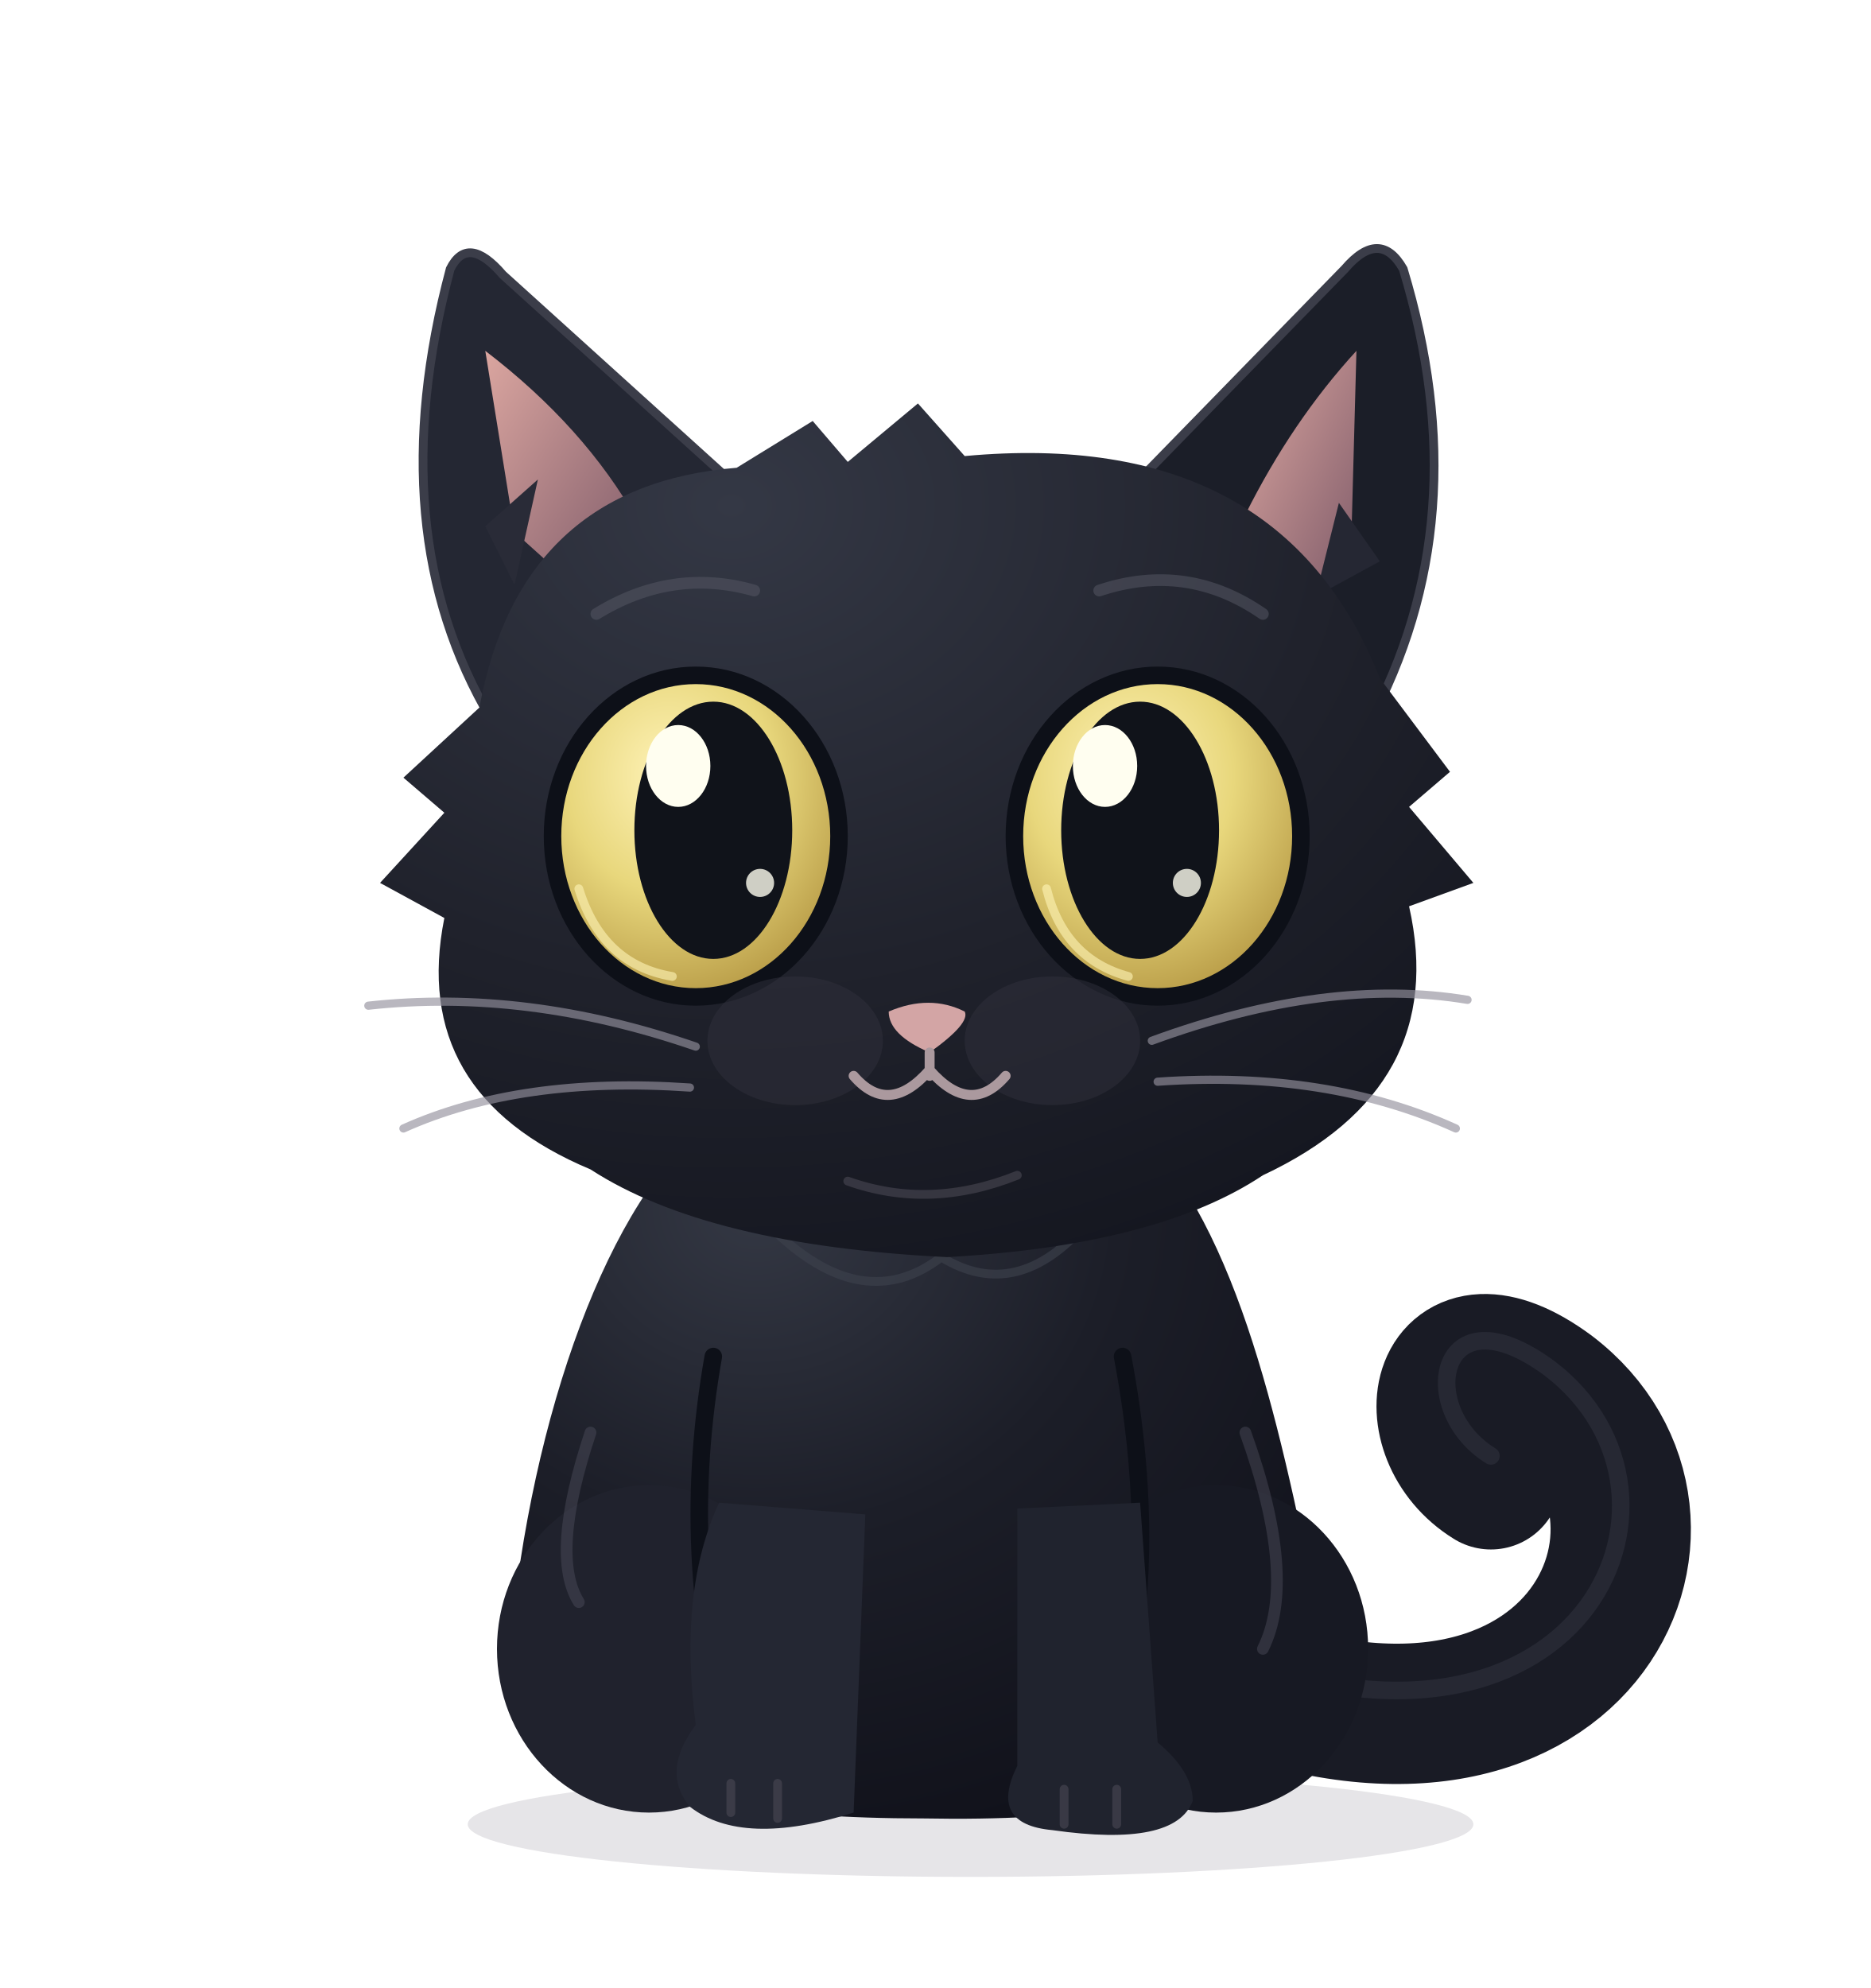
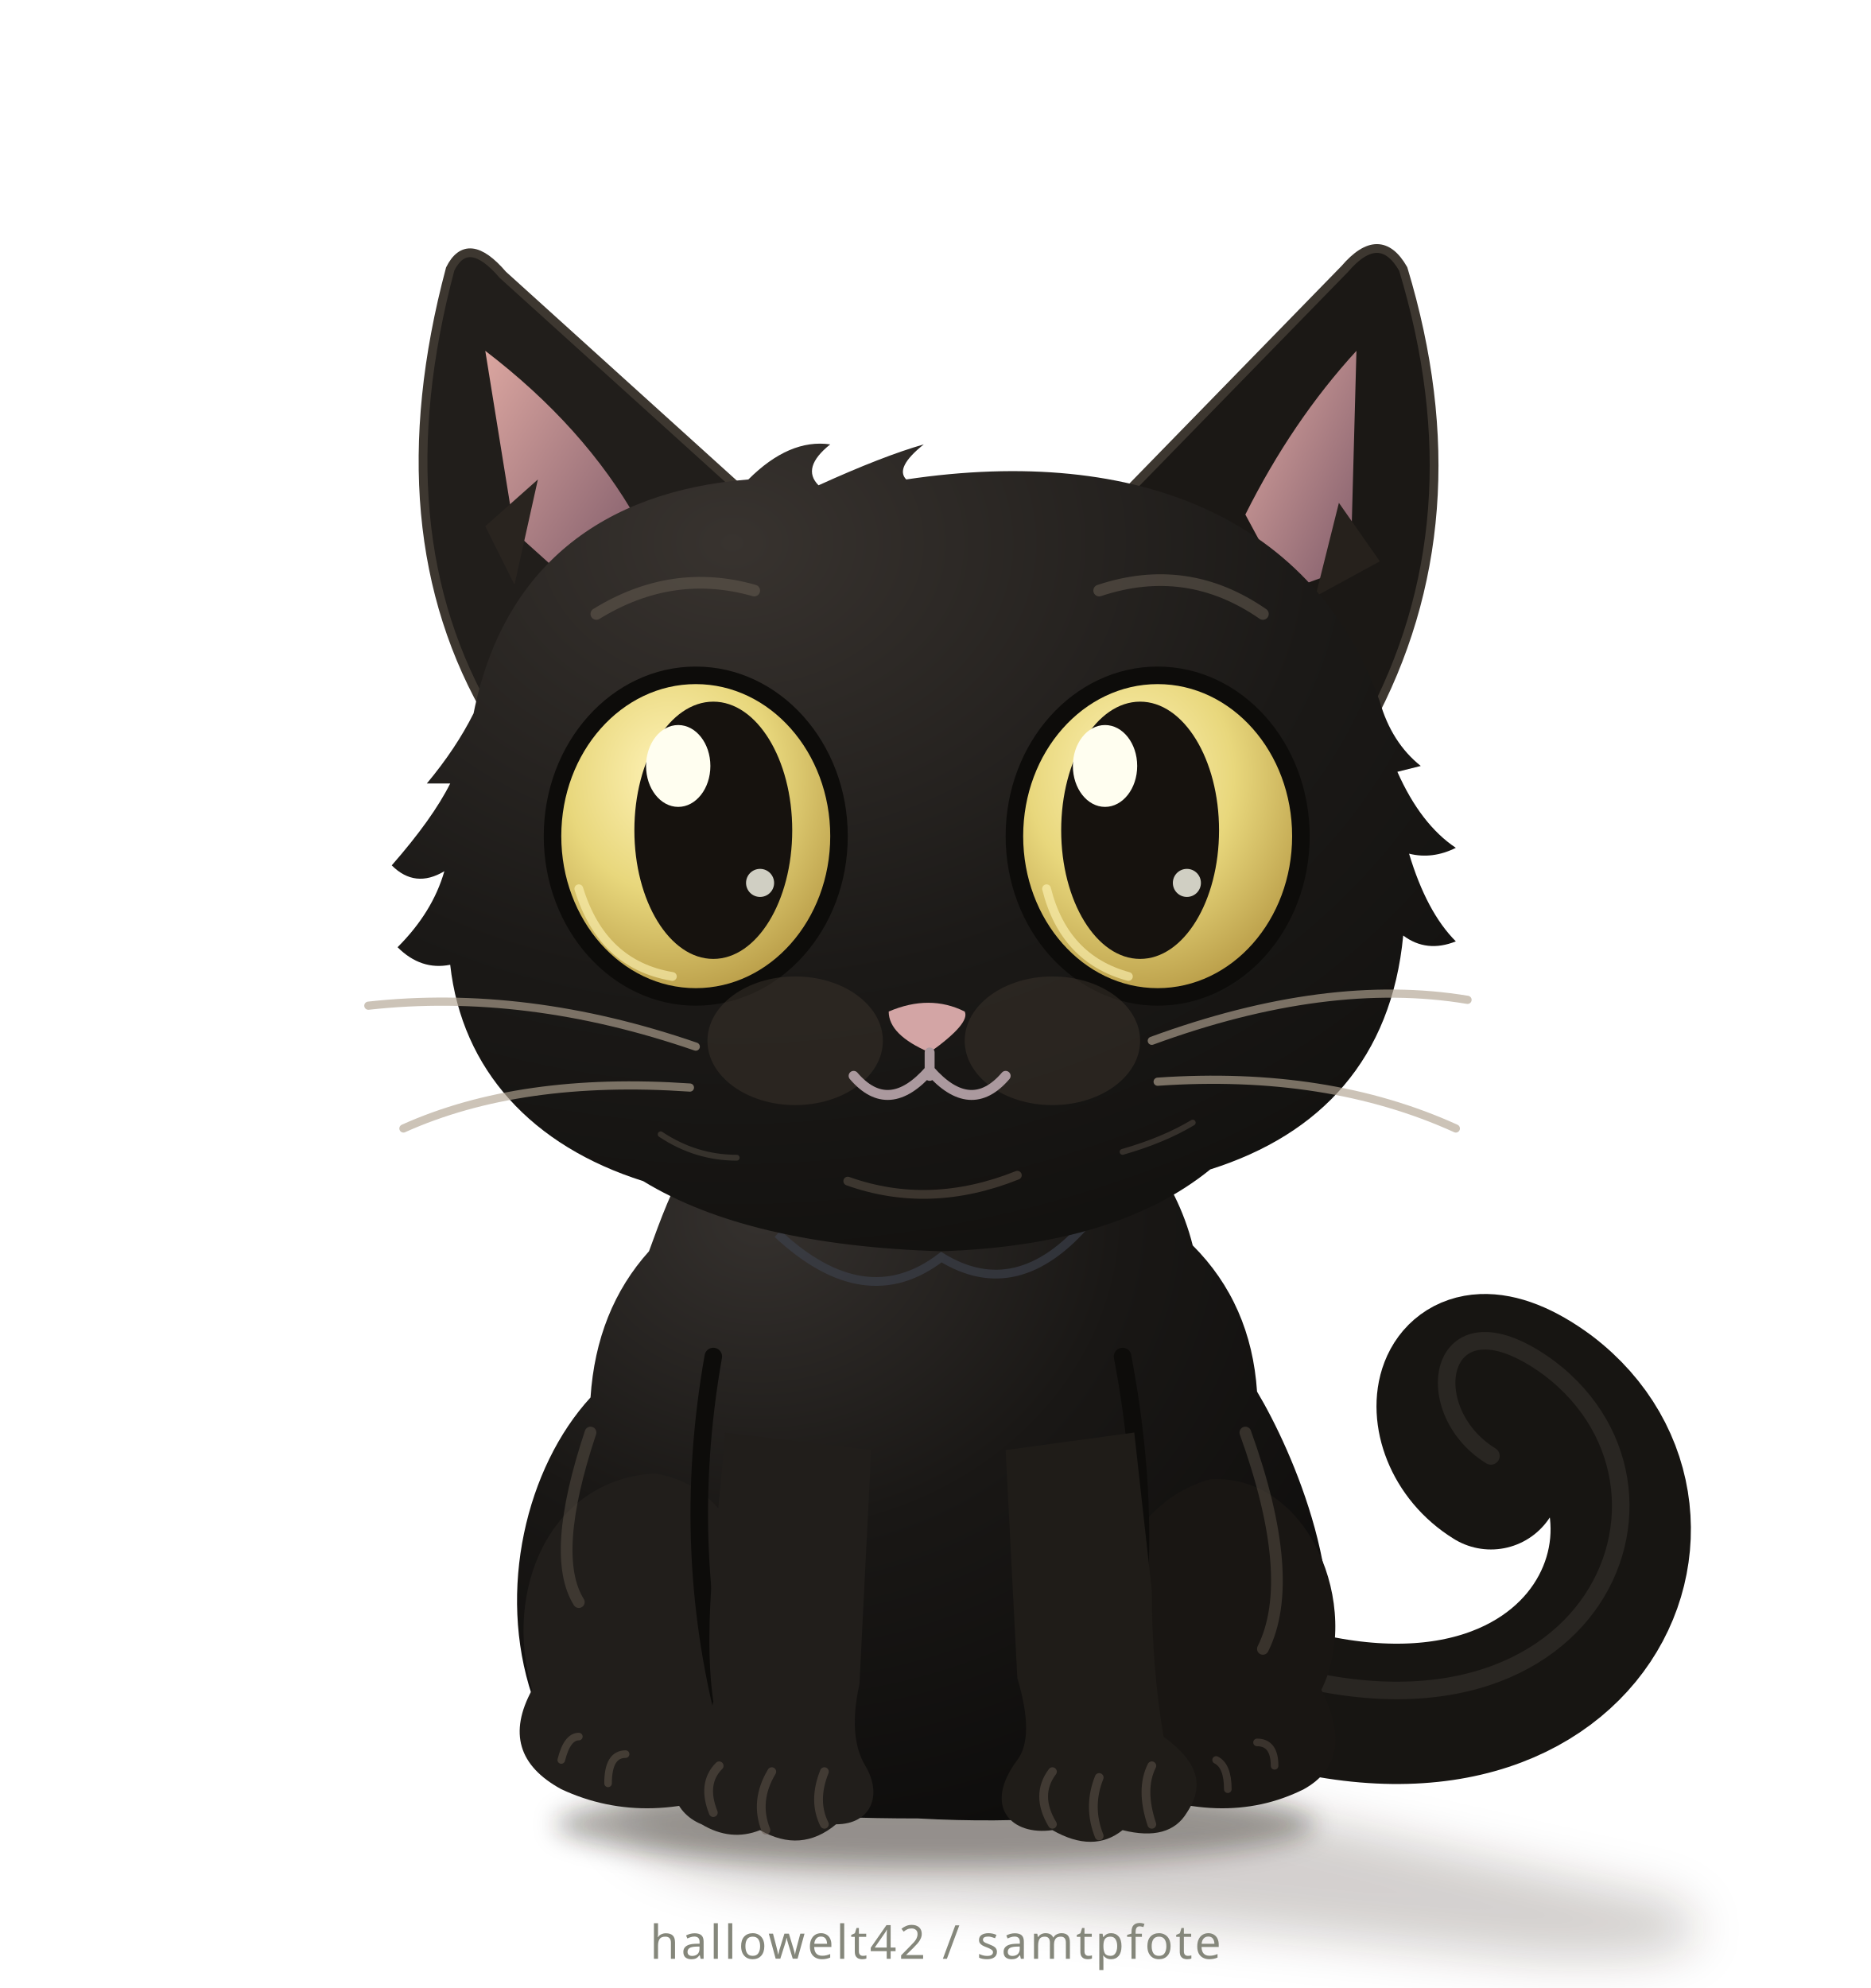
- <svg xmlns="http://www.w3.org/2000/svg" viewBox="0 0 320 340" fill="none" role="img" aria-label="Eine kleine schwarze Katze mit goldenen Augen">
+ <svg xmlns="http://www.w3.org/2000/svg" viewBox="0 0 320 340" fill="none" role="img" aria-label="Miso, eine kleine Katze mit großen Augen">
  <defs>
-     <radialGradient id="miso-fur" cx=".3" cy=".15" r=".9">
-       <stop stop-color="#343844" />
-       <stop offset=".5" stop-color="#1c1e28" />
-       <stop offset="1" stop-color="#11121b" />
+     <filter id="samt-static-contact-soft" x="-60%" y="-120%" width="220%" height="340%">
+       <feGaussianBlur stdDeviation="2" />
+     </filter>
+     <filter id="samt-static-cast-soft" x="-60%" y="-120%" width="220%" height="340%">
+       <feGaussianBlur stdDeviation="4" />
+     </filter>
+     <filter id="samt-static-dream-blur" x="-60%" y="-60%" width="220%" height="220%">
+       <feGaussianBlur data-part="sleep-blur" stdDeviation="0" />
+     </filter>
+     <radialGradient id="samt-static-fur" cx=".3" cy=".15" r=".9">
+       <stop stop-color="var(--cat-fur-top,#35312e)" />
+       <stop offset=".5" stop-color="var(--cat-fur-mid,#191715)" />
+       <stop offset="1" stop-color="var(--cat-fur-base,#0e0d0c)" />
    </radialGradient>
-     <radialGradient id="miso-head" cx=".32" cy=".12" r="1">
-       <stop stop-color="#343845" />
-       <stop offset=".55" stop-color="#20222c" />
-       <stop offset="1" stop-color="#13151e" />
+     <radialGradient id="samt-static-head" cx=".32" cy=".12" r="1">
+       <stop stop-color="var(--cat-head-top,#38332f)" />
+       <stop offset=".55" stop-color="var(--cat-head-mid,#1b1917)" />
+       <stop offset="1" stop-color="var(--cat-head-base,#11100e)" />
    </radialGradient>
-     <radialGradient id="miso-iris" cx=".4" cy=".3" r=".8">
-       <stop stop-color="#fff3b8" />
-       <stop offset=".48" stop-color="#e8d77c" />
-       <stop offset="1" stop-color="#b29440" />
+     <radialGradient id="samt-static-iris" cx=".4" cy=".3" r=".8">
+       <stop stop-color="var(--cat-iris-top,#fff3b8)" />
+       <stop offset=".48" stop-color="var(--cat-iris-mid,#e8d77c)" />
+       <stop offset="1" stop-color="var(--cat-iris-base,#b29440)" />
    </radialGradient>
-     <linearGradient id="miso-ear" x2="1" y2="1">
+     <linearGradient id="samt-static-ear" x2="1" y2="1">
      <stop stop-color="#dba6a0" />
      <stop offset="1" stop-color="#805c6a" />
    </linearGradient>
-     <clipPath id="miso-eye-l">
+     <clipPath id="samt-static-eye-l">
      <ellipse cx="119" cy="143" rx="23" ry="26" />
    </clipPath>
-     <clipPath id="miso-eye-r">
+     <clipPath id="samt-static-eye-r">
      <ellipse cx="198" cy="143" rx="23" ry="26" />
    </clipPath>
  </defs>
-   <ellipse data-part="shadow" cx="166" cy="312" rx="86" ry="9" fill="#292139" opacity=".12" />
+   <path data-part="cast-shadow" d="M105 307Q162 300 212 308Q240 315 286 325Q301 336 263 335L162 325Q104 324 105 307Z" fill="#27190d" opacity=".2" filter="url(#samt-static-cast-soft)" />
+   <ellipse data-part="shadow" cx="160" cy="312" rx="65" ry="7" fill="#1c1209" opacity=".35" filter="url(#samt-static-contact-soft)" />
  <g data-part="root">
-     <path data-part="tail" d="M207 286 C270 312 294 260 265 238 C246 224 242 245 255 253" stroke="#191b25" stroke-width="24" stroke-linecap="round" />
-     <path data-part="tail-light" d="M207 282 C270 308 294 256 265 234 C246 220 242 241 255 249" stroke="#3a3e4a" stroke-opacity=".4" stroke-width="3" stroke-linecap="round" />
+     <path data-part="tail" d="M207 286 C270 312 294 260 265 238 C246 224 242 245 255 253" stroke="var(--cat-tail,#171512)" stroke-width="24" stroke-linecap="round" />
+     <path data-part="tail-light" d="M207 282 C270 308 294 256 265 234 C246 220 242 241 255 249" stroke="var(--cat-tail-light,#45403a)" stroke-opacity=".4" stroke-width="3" stroke-linecap="round" />
    <g data-part="body">
-       <path d="M128 188 C110 195 95 228 89 267 C83 298 104 311 158 311 C211 312 232 299 224 269 C217 235 209 203 189 188Z" fill="url(#miso-fur)" />
-       <ellipse cx="111" cy="282" rx="26" ry="28" fill="#20222d" />
-       <ellipse cx="208" cy="282" rx="26" ry="28" fill="#171923" />
+       <path data-part="torso" d="M129 190 C119 192 115 203 111 214 Q102 224 101 239 C90 251 85 272 91 290 C95 306 119 311 157 311 C193 313 221 306 225 290 C232 273 221 248 215 238 Q214 223 204 213 C201 201 193 192 187 190 Q158 203 129 190Z" fill="url(#samt-static-fur)" />
+       <path d="M112 252 C94 253 86 272 91 289 Q85 300 96 306 Q111 313 129 305 Q141 298 131 281 C129 265 124 254 112 252Z" fill="var(--cat-fur-detail,#211e1b)" />
+       <path d="M96 301 Q97 297 99 297 M104 305 Q104 300 107 300" stroke="var(--cat-toe,#796c5e)" stroke-opacity=".4" stroke-width="1.3" stroke-linecap="round" />
+       <path d="M207 253 C224 252 233 275 226 289 Q232 301 223 306 Q209 313 191 305 Q182 299 188 282 C189 267 196 256 207 253Z" fill="var(--cat-fur-shadow,#191613)" />
+       <path d="M218 302 Q218 298 215 298 M210 306 Q210 302 208 301" stroke="var(--cat-toe,#796c5e)" stroke-opacity=".35" stroke-width="1.3" stroke-linecap="round" />
      <path d="M133 211 Q148 225 161 215 Q174 223 186 209" stroke="#3c404c" stroke-width="1.5" opacity=".65" />
-       <path d="M122 232 Q116 266 125 298 M192 232 Q199 269 190 298" stroke="#0d1018" stroke-width="3" stroke-linecap="round" />
+       <path d="M122 232 Q116 266 125 298 M192 232 Q199 269 190 298" stroke="var(--cat-line,#0d0c0a)" stroke-width="3" stroke-linecap="round" />
      <g data-part="paw-l">
-         <path d="M123 257 Q116 272 119 295 Q113 303 118 309 Q127 316 146 310 L148 259" fill="#242733" />
-         <path d="M125 305 L125 310 M133 305 L133 311" stroke="#52515c" stroke-opacity=".5" stroke-width="1.5" stroke-linecap="round" />
+         <path d="M124 245 C123 260 120 277 122 291 Q121 296 118 299 C113 304 115 310 120 312 Q125 315 130 313 Q137 317 143 312 C149 312 151 307 148 302 Q145 297 147 288 L149 248" fill="var(--cat-fur-detail,#211e1b)" />
+         <path d="M123 302 Q120 305 122 310 M132 303 Q129 308 131 313 M141 303 Q139 308 141 312" stroke="var(--cat-toe,#65594e)" stroke-opacity=".5" stroke-width="1.5" stroke-linecap="round" />
      </g>
      <g data-part="paw-r">
-         <path d="M174 258 L174 302 Q169 312 180 313 Q201 316 204 308 Q204 303 198 298 L195 257" fill="#20232e" />
-         <path d="M182 306 L182 312 M191 306 L191 312" stroke="#52515c" stroke-opacity=".5" stroke-width="1.5" stroke-linecap="round" />
+         <path d="M172 248 L174 287 Q177 297 174 301 C168 309 173 314 180 313 Q187 317 192 313 Q200 315 203 310 C207 304 203 300 199 297 Q197 285 197 272 L194 245" fill="var(--cat-paw,#1f1c18)" />
+         <path d="M180 303 Q177 307 180 312 M188 304 Q186 309 188 314 M197 302 Q195 306 197 312" stroke="var(--cat-toe,#65594e)" stroke-opacity=".5" stroke-width="1.5" stroke-linecap="round" />
      </g>
-       <path d="M101 245 Q94 266 99 274 M213 245 Q222 270 216 282" stroke="#565765" stroke-opacity=".4" stroke-linecap="round" stroke-width="2" />
+       <path d="M101 245 Q94 266 99 274 M213 245 Q222 270 216 282" stroke="var(--cat-body-light,#6a5f53)" stroke-opacity=".4" stroke-linecap="round" stroke-width="2" />
    </g>
    <g data-part="head">
      <g data-part="ear-l">
-         <path d="M84 123 Q65 91 77 46 Q80 40 86 47 L128 85Z" fill="#242733" stroke="#3b3d49" stroke-width="1.5" />
-         <path d="M88 91 L83 60 Q100 73 109 89 L98 100Z" fill="url(#miso-ear)" />
-         <path d="M83 90 L92 82 L88 100" fill="#292b37" />
+         <path d="M84 123 Q65 91 77 46 Q80 40 86 47 L128 85Z" fill="var(--cat-fur-detail,#211e1b)" stroke="var(--cat-edge,#3d3730)" stroke-width="1.5" />
+         <path d="M88 91 L83 60 Q100 73 109 89 L98 100Z" fill="url(#samt-static-ear)" />
+         <path d="M83 90 L92 82 L88 100" fill="var(--cat-tuft,#29241f)" />
      </g>
      <g data-part="ear-r">
-         <path d="M191 86 L230 46 Q236 39 240 46 Q253 89 234 124Z" fill="#1b1e28" stroke="#3b3d49" stroke-width="1.5" />
-         <path d="M213 88 Q221 72 232 60 L231 97 L220 101Z" fill="url(#miso-ear)" />
-         <path d="M229 86 L236 96 L225 102" fill="#252733" />
+         <path d="M191 86 L230 46 Q236 39 240 46 Q253 89 234 124Z" fill="var(--cat-ear,#1b1815)" stroke="var(--cat-edge,#3d3730)" stroke-width="1.5" />
+         <path d="M213 88 Q221 72 232 60 L231 97 L220 101Z" fill="url(#samt-static-ear)" />
+         <path d="M229 86 L236 96 L225 102" fill="var(--cat-tuft,#26211c)" />
      </g>
-       <path d="M82 121 Q89 83 126 80 L139 72 L145 79 L157 69 L165 78 Q219 73 236 116 L248 132 L241 138 L252 151 L241 155 Q248 186 216 201 Q198 213 162 215 Q121 213 101 200 Q70 187 76 157 L65 151 L76 139 L69 133Z" fill="url(#miso-head)" />
-       <path d="M102 105 Q115 97 129 101 M188 101 Q203 96 216 105" stroke="#535662" stroke-width="2" stroke-linecap="round" opacity=".55" />
+       <path d="M81 122 C86 97 103 84 128 82 Q135 75 142 76 Q137 80 140 83 Q151 78 158 76 Q153 80 155 82 C195 76 225 89 236 120 Q238 127 243 131 L239 132 Q243 141 249 145 Q245 147 241 146 Q244 156 249 161 Q244 163 240 160 C238 181 226 194 207 200 Q191 213 161 214 Q128 213 110 202 C91 196 79 183 77 165 Q72 166 68 162 Q74 156 76 149 Q71 152 67 148 Q74 140 77 134 L73 134 Q78 128 81 122Z" fill="url(#samt-static-head)" />
+       <path d="M102 105 Q115 97 129 101 M188 101 Q203 96 216 105" stroke="var(--cat-brow,#645b50)" stroke-width="2" stroke-linecap="round" opacity=".55" />
      <g data-part="eye-l">
-         <ellipse cx="119" cy="143" rx="26" ry="29" fill="#0d1018" />
-         <ellipse cx="119" cy="143" rx="23" ry="26" fill="url(#miso-iris)" />
-         <g clip-path="url(#miso-eye-l)">
+         <ellipse cx="119" cy="143" rx="26" ry="29" fill="var(--cat-line,#0d0c0a)" />
+         <ellipse cx="119" cy="143" rx="23" ry="26" fill="url(#samt-static-iris)" />
+         <g clip-path="url(#samt-static-eye-l)">
          <g data-part="pupil-l">
-             <ellipse cx="122" cy="142" rx="13.5" ry="22" fill="#10131a" />
+             <ellipse cx="122" cy="142" rx="13.5" ry="22" fill="#16120e" />
            <ellipse cx="116" cy="131" rx="5.5" ry="7" fill="#fffef0" />
            <circle cx="130" cy="151" r="2.4" fill="#fffef0" opacity=".8" />
          </g>
        </g>
        <path d="M99 152 Q103 165 115 167" stroke="#fff5b8" stroke-width="1.5" opacity=".6" stroke-linecap="round" />
      </g>
      <g data-part="eye-r">
-         <ellipse cx="198" cy="143" rx="26" ry="29" fill="#0d1018" />
-         <ellipse cx="198" cy="143" rx="23" ry="26" fill="url(#miso-iris)" />
-         <g clip-path="url(#miso-eye-r)">
+         <ellipse cx="198" cy="143" rx="26" ry="29" fill="var(--cat-line,#0d0c0a)" />
+         <ellipse cx="198" cy="143" rx="23" ry="26" fill="url(#samt-static-iris)" />
+         <g clip-path="url(#samt-static-eye-r)">
          <g data-part="pupil-r">
-             <ellipse cx="195" cy="142" rx="13.5" ry="22" fill="#10131a" />
+             <ellipse cx="195" cy="142" rx="13.5" ry="22" fill="#16120e" />
            <ellipse cx="189" cy="131" rx="5.5" ry="7" fill="#fffef0" />
            <circle cx="203" cy="151" r="2.4" fill="#fffef0" opacity=".8" />
          </g>
        </g>
        <path d="M179 152 Q182 164 193 167" stroke="#fff5b8" stroke-width="1.5" opacity=".6" stroke-linecap="round" />
      </g>
      <g data-part="closed-eyes" opacity="0">
-         <path d="M99 145 Q119 157 139 145 M178 145 Q198 157 218 145" stroke="#8b8586" stroke-width="3" stroke-linecap="round" />
+         <path d="M99 145 Q119 157 139 145 M178 145 Q198 157 218 145" stroke="#a29380" stroke-width="3" stroke-linecap="round" />
      </g>
-       <ellipse cx="136" cy="178" rx="15" ry="11" fill="#30303c" opacity=".5" />
-       <ellipse cx="180" cy="178" rx="15" ry="11" fill="#30303c" opacity=".5" />
-       <path d="M152 173 Q159 170 165 173 Q166 175 159 180 Q152 177 152 173Z" fill="#d3a5a5" />
-       <path d="M159 180 L159 184 M159 183 Q152 191 146 184 M159 183 Q166 191 172 184" stroke="#ab999e" stroke-width="1.7" stroke-linecap="round" />
-       <g data-part="whiskers" stroke="#93909d" stroke-width="1.4" stroke-linecap="round" opacity=".65">
+       <ellipse cx="136" cy="178" rx="15" ry="11" fill="var(--cat-muzzle,#3b332b)" opacity=".5" />
+       <ellipse cx="180" cy="178" rx="15" ry="11" fill="var(--cat-muzzle,#3b332b)" opacity=".5" />
+       <path d="M152 173 Q159 170 165 173 Q166 175 159 180 Q152 177 152 173Z" fill="var(--cat-nose,#d3a5a5)" />
+       <path d="M159 180 L159 184 M159 183 Q152 191 146 184 M159 183 Q166 191 172 184" stroke="var(--cat-mouth,#ab999e)" stroke-width="1.7" stroke-linecap="round" />
+       <path data-part="tongue" d="M152 187Q159 196 162 188" fill="#df9f97" opacity="0" />
+       <g data-part="whiskers" stroke="var(--cat-whisker,#b0a391)" stroke-width="1.4" stroke-linecap="round" opacity=".65">
        <path d="M119 179 Q90 169 63 172 M118 186 Q89 184 69 193 M197 178 Q227 167 251 171 M198 185 Q227 183 249 193" />
      </g>
-       <path d="M145 202 Q159 207 174 201" stroke="#54515d" stroke-width="1.5" stroke-linecap="round" opacity=".5" />
+       <path d="M113 194 Q119 198 126 198 M192 197 Q199 195 204 192" stroke="#74695d" stroke-width="1" stroke-opacity=".35" stroke-linecap="round" />
+       <path d="M145 202 Q159 207 174 201" stroke="var(--cat-chin,#64584c)" stroke-width="1.5" stroke-linecap="round" opacity=".5" />
    </g>
  </g>
-   <g data-part="hearts" fill="#c89191" opacity="0">
-     <path d="M252 102 C237 89 247 79 254 88 C263 75 277 88 252 102Z" />
-     <path d="M75 58 C63 49 71 41 76 48 C83 38 93 48 75 58Z" />
+   <g data-part="hearts" opacity="0" aria-hidden="true">
+     <g data-part="heart-0">
+       <path d="M0 9 C-30 -9 -13 -29 0 -15 C13 -29 30 -9 0 9Z" fill="#df969e" />
+       <path d="M-12 -14Q-16 -11 -13 -6" stroke="#ffe3dd" stroke-width="2" stroke-linecap="round" />
+     </g>
+     <g data-part="heart-1">
+       <path d="M0 9 C-30 -9 -13 -29 0 -15 C13 -29 30 -9 0 9Z" fill="#e8b1a0" />
+     </g>
+     <g data-part="heart-2">
+       <path d="M0 9 C-30 -9 -13 -29 0 -15 C13 -29 30 -9 0 9Z" fill="#cb8798" />
+     </g>
+     <g data-part="heart-3">
+       <path d="M0 9 C-30 -9 -13 -29 0 -15 C13 -29 30 -9 0 9Z" fill="#e9b3b5" />
+     </g>
  </g>
-   <g data-part="sleep-marks" fill="#8a819a" font-family="sans-serif" font-weight="500" opacity="0">
-     <text x="235" y="104" font-size="17">z</text>
-     <text x="256" y="82" font-size="23">z</text>
-     <text x="278" y="55" font-size="30">z</text>
+   <g data-part="groom-limb" opacity="0" aria-hidden="true">
+     <path data-part="groom-arm" fill="var(--cat-fur-detail,#211e1b)" stroke="var(--cat-edge,#3d3730)" stroke-opacity=".4" stroke-width="1" />
+     <g data-part="groom-hand">
+       <path d="M-11 12Q-18 2 -13 -8Q-10 -17 -5 -12Q0 -20 5 -12Q15 -14 16 -4Q20 5 11 13Q0 18 -11 12Z" fill="var(--cat-fur-detail,#211e1b)" />
+       <path d="M-8 -8Q-5 -3 -6 0 M0 -11V-3 M8 -8L7 -1" stroke="var(--cat-toe,#65594e)" stroke-opacity=".7" stroke-linecap="round" stroke-width="1.1" />
+     </g>
  </g>
+   <g data-part="glass-paws" opacity="0" aria-hidden="true">
+     <path data-part="raised-arm-l" fill="var(--cat-fur-detail,#211e1b)" stroke="var(--cat-edge,#3d3730)" stroke-width="1" stroke-opacity=".5" />
+     <path data-part="raised-arm-r" fill="var(--cat-paw,#1f1c18)" stroke="var(--cat-edge,#3d3730)" stroke-width="1" stroke-opacity=".5" />
+     <g data-part="glass-paw-l">
+       <path d="M-16 11C-24 4 -21 -10 -13 -10Q-13 -23 -5 -20Q3 -30 10 -19Q23 -22 24 -8Q31 -2 24 9Q24 21 12 24Q4 29 -6 24Q-19 25 -16 11Z" fill="var(--cat-fur-detail,#211e1b)" stroke="var(--cat-edge,#3d3730)" stroke-width="1" />
+       <path d="M-4 2Q2 -5 9 2Q20 13 11 17Q5 21 0 17Q-12 21 -12 11Q-10 5 -4 2Z" fill="#d89d96" />
+       <ellipse cx="-13" cy="-3" rx="4.3" ry="6.1" fill="#e6b0a7" transform="rotate(-22 -13 -3)" />
+       <ellipse cx="2" cy="-11" rx="4.5" ry="6.7" fill="#e6b0a7" />
+       <ellipse cx="17" cy="-4" rx="4.3" ry="6.1" fill="#e6b0a7" transform="rotate(22 17 -4)" />
+       <path d="M-4 10Q-1 6 3 7" stroke="#f7ccc2" stroke-width="1.6" stroke-linecap="round" />
+     </g>
+     <g data-part="glass-paw-r">
+       <path d="M-16 11C-24 4 -21 -10 -13 -10Q-13 -23 -5 -20Q3 -30 10 -19Q23 -22 24 -8Q31 -2 24 9Q24 21 12 24Q4 29 -6 24Q-19 25 -16 11Z" fill="var(--cat-paw,#1f1c18)" stroke="var(--cat-edge,#3d3730)" stroke-width="1" />
+       <path d="M-4 2Q2 -5 9 2Q20 13 11 17Q5 21 0 17Q-12 21 -12 11Q-10 5 -4 2Z" fill="#d89d96" />
+       <ellipse cx="-13" cy="-3" rx="4.3" ry="6.1" fill="#e6b0a7" transform="rotate(-22 -13 -3)" />
+       <ellipse cx="2" cy="-11" rx="4.5" ry="6.7" fill="#e6b0a7" />
+       <ellipse cx="17" cy="-4" rx="4.3" ry="6.1" fill="#e6b0a7" transform="rotate(22 17 -4)" />
+       <path d="M-4 10Q-1 6 3 7" stroke="#f7ccc2" stroke-width="1.6" stroke-linecap="round" />
+     </g>
+     <g data-part="glass-ripples" stroke="#e7e9e1" stroke-width="1" fill="none">
+       <ellipse cx="120" cy="190" rx="25" ry="23" />
+       <ellipse cx="202" cy="190" rx="25" ry="23" />
+     </g>
+   </g>
+   <g data-part="sleep-marks" fill="var(--cat-sleep-ink,#8a819a)" font-family="sans-serif" font-weight="500" opacity="0" aria-hidden="true">
+     <g data-part="sleep-z-0" filter="url(#samt-static-dream-blur)">
+       <text x="233" y="133" font-size="14">z</text>
+     </g>
+     <g data-part="sleep-z-1" filter="url(#samt-static-dream-blur)">
+       <text x="233" y="133" font-size="18">z</text>
+     </g>
+     <g data-part="sleep-z-2" filter="url(#samt-static-dream-blur)">
+       <text x="233" y="133" font-size="22">z</text>
+     </g>
+   </g>
+   <g data-part="dream-cloud" opacity="0" aria-hidden="true">
+     <circle cx="213" cy="146" r="3" fill="#fffaf0" fill-opacity=".8" />
+     <circle cx="224" cy="129" r="5" fill="#fffaf0" fill-opacity=".85" />
+     <path d="M224 111C211 114 203 104 208 95C193 91 200 76 210 75C207 60 222 51 234 56C243 41 262 44 267 55C280 52 292 63 287 75C302 81 297 99 285 101C285 114 269 119 259 112C247 124 229 123 224 111Z" fill="#fffaf0" fill-opacity=".94" stroke="#c6c4b3" stroke-width="1" />
+     <path d="M250 62Q249 50 261 48Q276 47 272 36" stroke="#8d9888" stroke-width="2" stroke-linecap="round" />
+     <g transform="rotate(20 250 87)">
+       <rect x="235" y="66" width="30" height="40" rx="14" fill="#a7b49a" stroke="#718568" stroke-width="1.3" />
+       <path d="M250 67V83 M235 82H265" stroke="#718568" stroke-width="1.2" />
+       <rect x="247.8" y="71" width="4.4" height="9" rx="2.2" fill="#e7d396" />
+       <path d="M241 89Q239 96 243 99" stroke="#d2ddc6" stroke-width="2" stroke-linecap="round" />
+     </g>
+     <path d="M221 66L223 61 M217 63L227 64 M280 101L281 96 M277 98L285 99" stroke="#c9b67b" stroke-width="1.5" stroke-linecap="round" />
+   </g>
+   <text data-part="credit" x="160" y="335" text-anchor="middle" font-family="sans-serif" font-size="8" fill="var(--cat-credit,#85877b)" letter-spacing=".4">hallowelt42 / samtpfote</text>
</svg>
